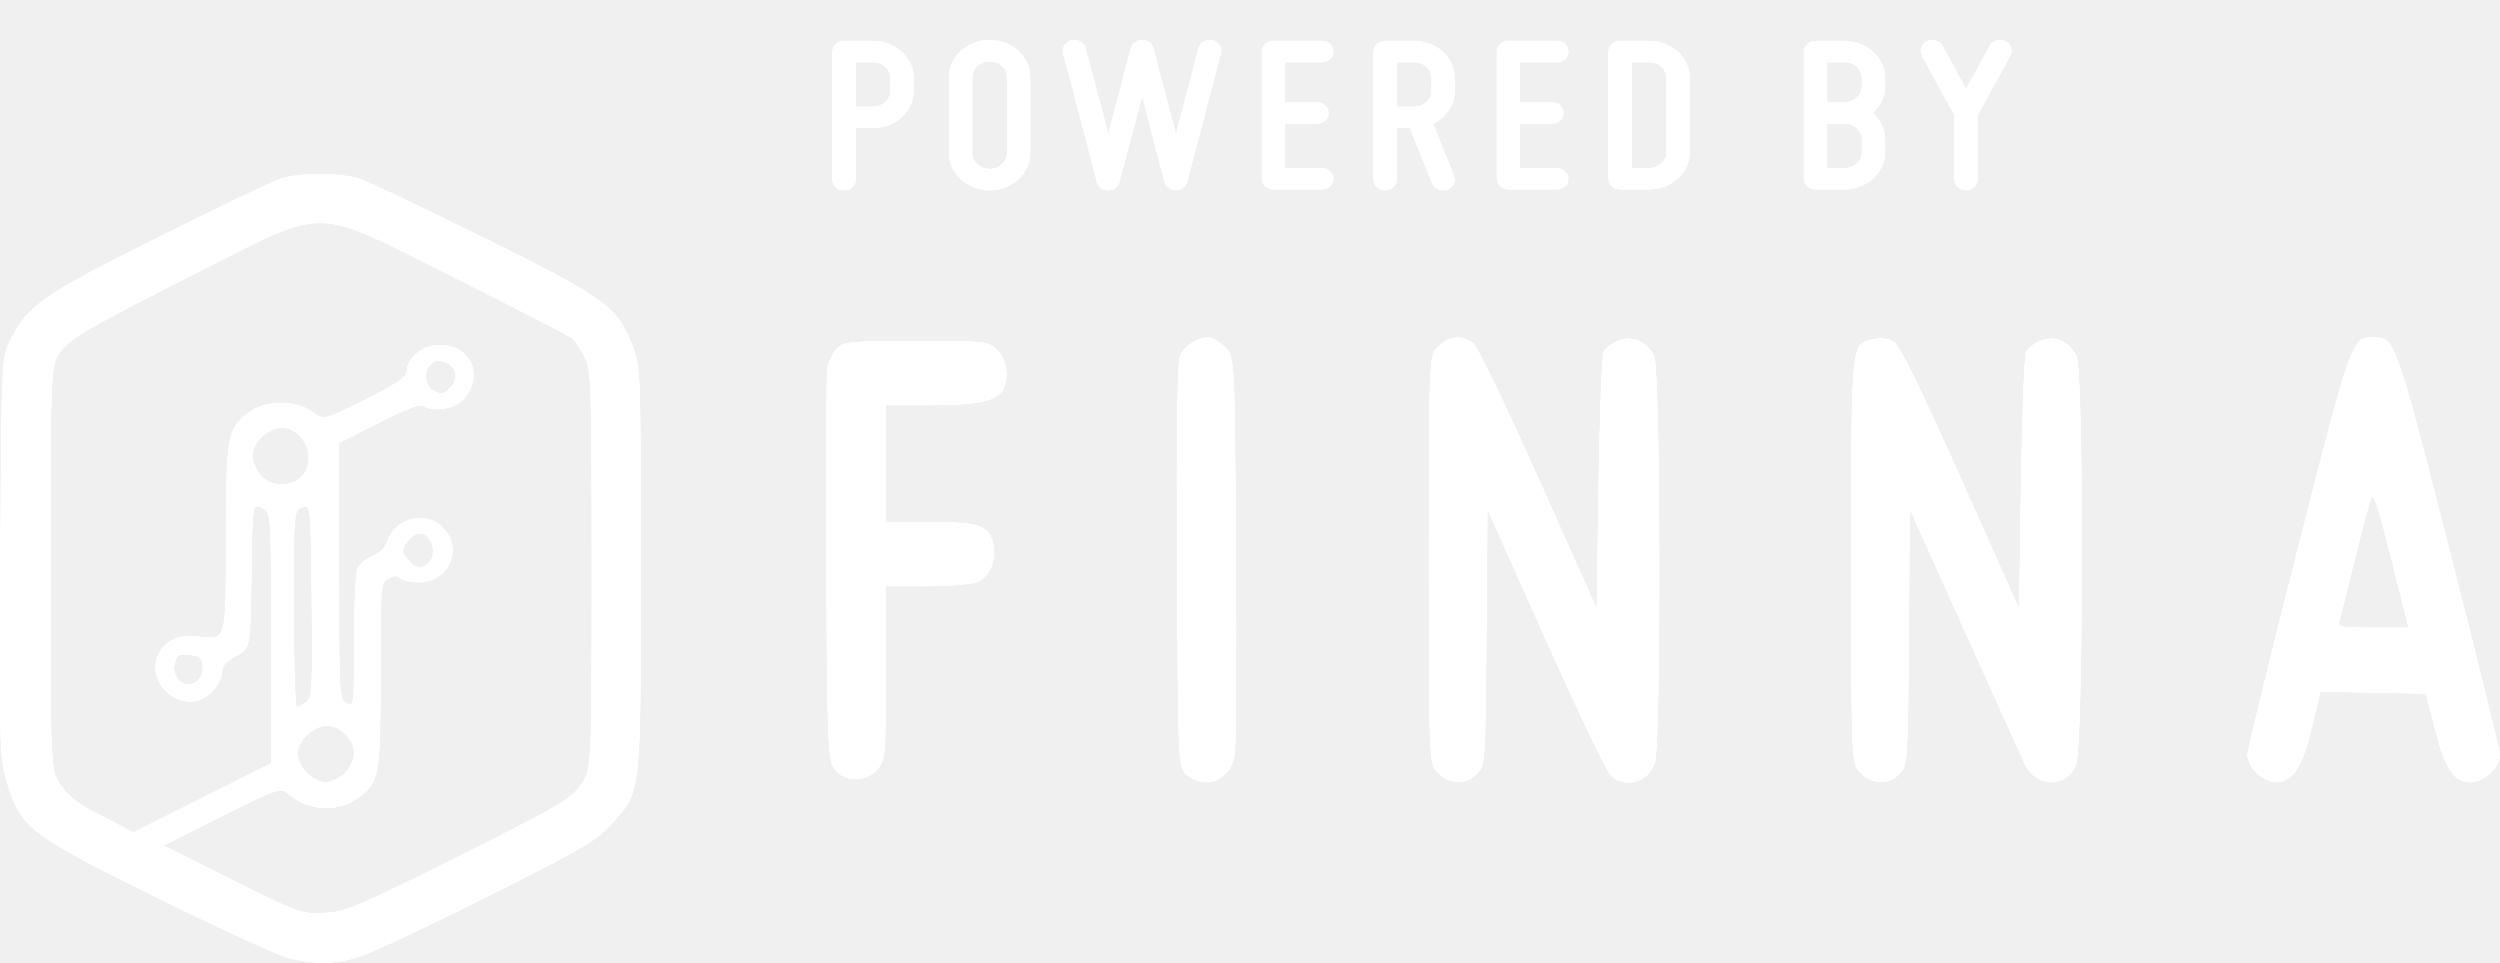
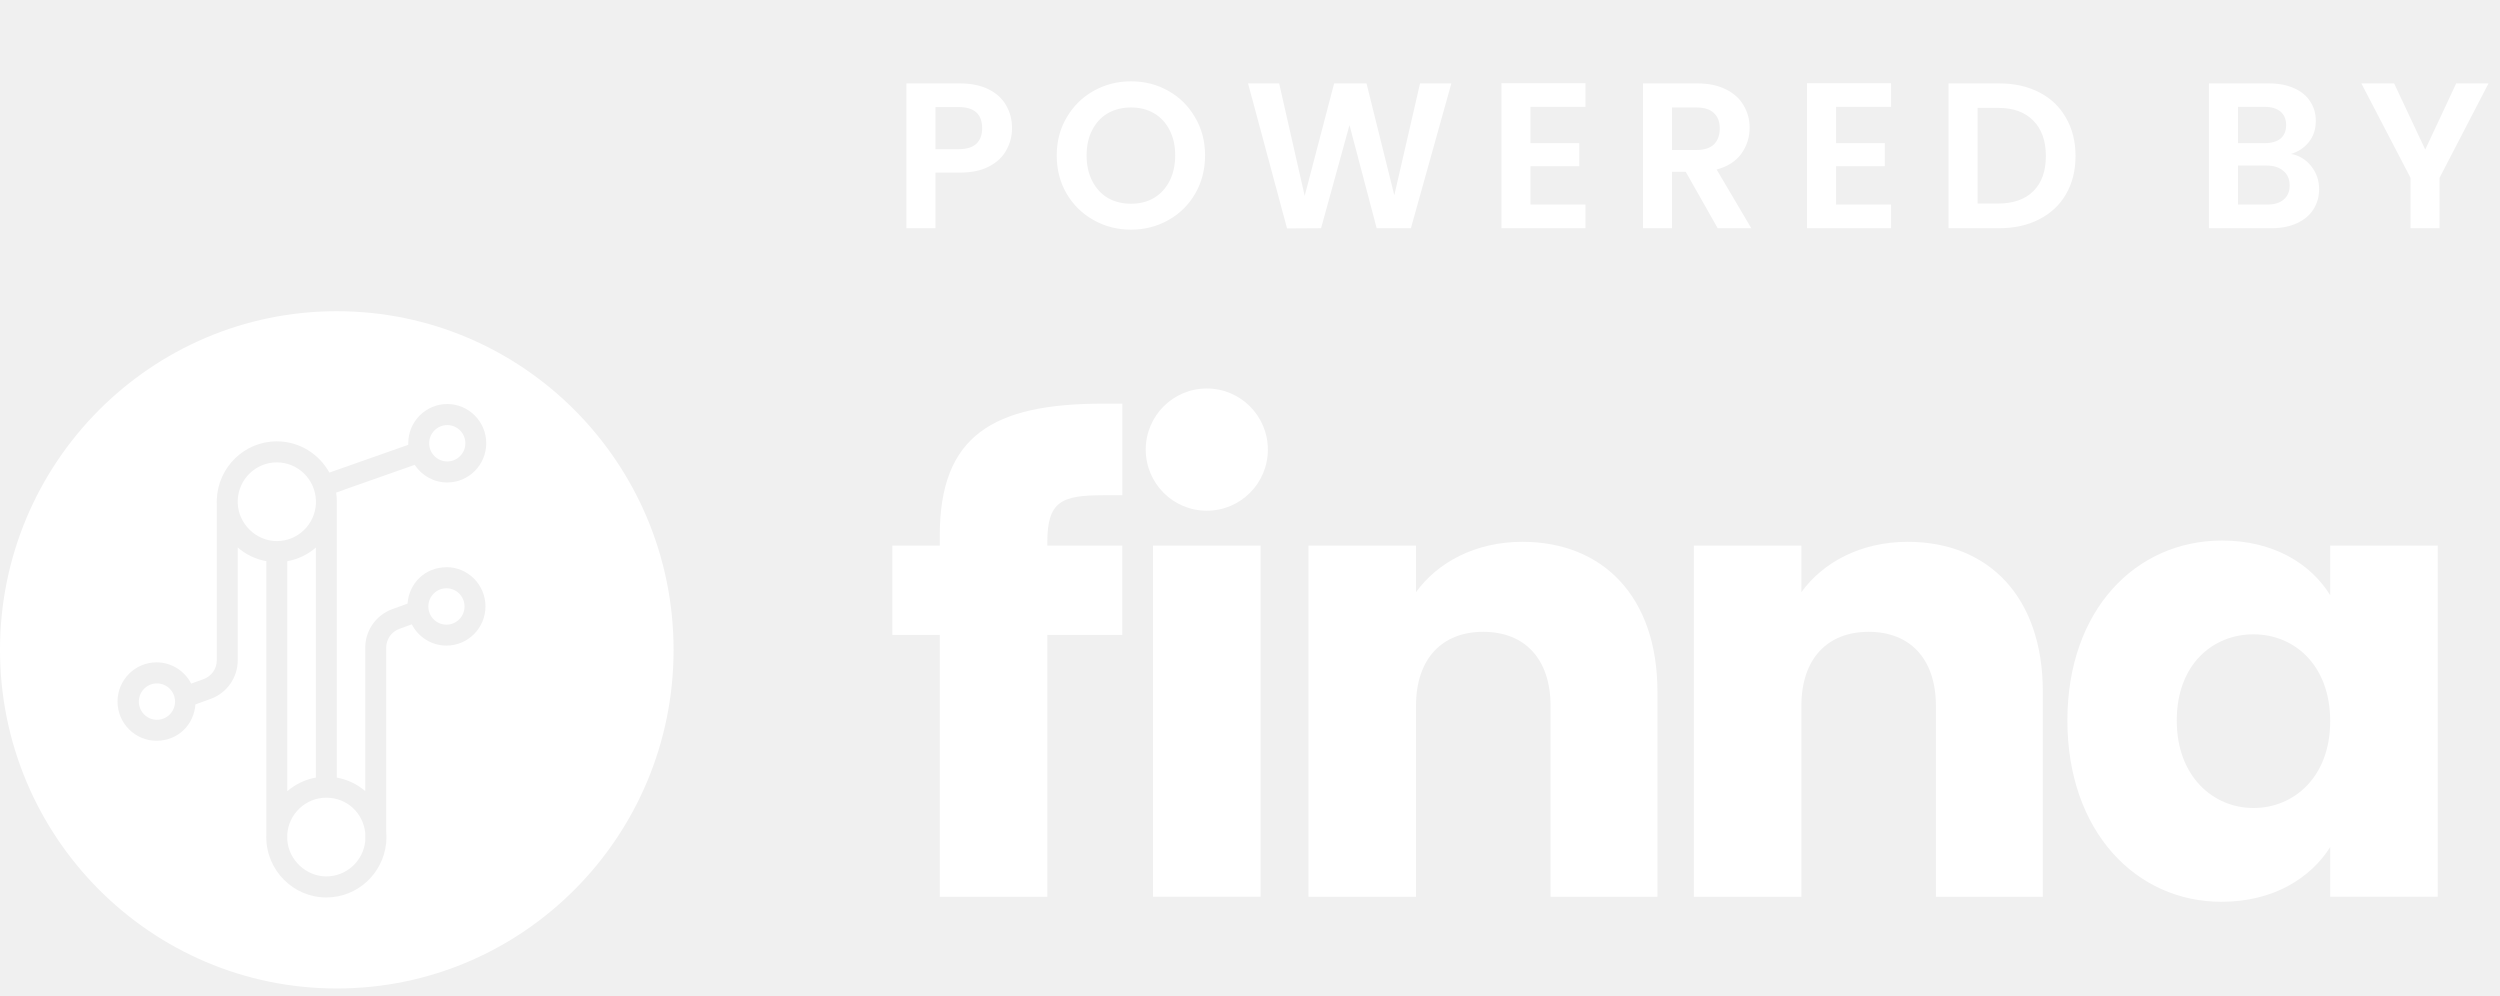
- <svg xmlns="http://www.w3.org/2000/svg" width="112.25mm" height="43.225mm" version="1.1" viewBox="0 0 112.25 43.225" xml:space="preserve" id="svg2">
-   <defs id="defs2">
-     <filter style="color-interpolation-filters:sRGB;" id="filter3" x="0" y="0" width="1" height="1">
-       <feColorMatrix type="hueRotate" values="180" result="color1" id="feColorMatrix2" />
-       <feColorMatrix values="-1 0 0 0 1 0 -1 0 0 1 0 0 -1 0 1 -0.21 -0.72 -0.07 2 0 " result="color2" id="feColorMatrix3" />
-     </filter>
-   </defs>
-   <g transform="matrix(.26458 0 0 .26458 -21.708 50.808)" id="g2" style="filter:url(#filter3)">
-     <path d="m130.94-29.482c-1.76-0.448-11.745-5.033-22.188-10.188-21.745-10.735-23.173-11.831-25.527-19.581-1.232-4.056-1.28-5.715-1.106-38.134 0.182-33.893 0.182-33.893 1.688-36.924 2.929-5.894 5.424-7.63 25.04-17.429 10.039-5.015 19.406-9.5 20.814-9.967 3.231-1.071 10.156-1.055 13.467 0.031 1.393 0.457 10.885 4.97 21.093 10.028 20.692 10.254 22.709 11.722 25.181 18.329 1.349 3.605 1.379 4.436 1.379 37.788 0 38.598 0.102 37.703-4.93 43.299-2.573 2.862-4.911 4.229-21.221 12.413-10.081 5.058-19.894 9.661-21.805 10.227-4.068 1.206-7.447 1.236-11.884 0.107zm28.973-17.243c16.71-8.359 18.904-9.636 20.623-12.01 1.924-2.656 1.924-2.656 1.924-36.505 0-32.158-0.062-33.97-1.233-36.267-0.678-1.329-1.63-2.747-2.115-3.149-0.485-0.403-9.362-4.965-19.727-10.139-25.103-12.531-21.019-12.542-46.024 0.124-15.661 7.933-19.188 9.97-20.8 12.012-1.941 2.459-1.941 2.459-1.941 36.847 0 34.387 0 34.387 1.717 36.981 1.298 1.961 3.016 3.259 7.04 5.318l5.323 2.724 23.36-11.697v-21.334c0-21.334 0-21.334-1.586-22.057-1.586-0.723-1.586-0.723-1.76 11.577-0.174 12.299-0.174 12.299-2.572 13.58-1.56 0.833-2.399 1.734-2.4 2.578-2e-3 1.812-1.746 4.107-3.679 4.842-3.938 1.497-8.42-2.378-7.515-6.498 0.653-2.971 3.272-4.628 6.708-4.245 5.311 0.593 5.124 1.199 5.124-16.602 0-17.422 0.262-18.804 4.079-21.527 2.789-1.99 7.869-1.978 10.576 0.024 1.962 1.451 1.962 1.451 9.014-2.085 5.51-2.763 7.051-3.821 7.051-4.84 0-2.21 2.818-4.448 5.571-4.425 5.429 0.045 7.627 5.395 3.87 9.42-1.381 1.479-5.054 1.97-6.739 0.902-0.511-0.324-3.331 0.77-7.52 2.92l-6.702 3.438v21.708c0 21.053 0.039 21.728 1.28 22.393 1.258 0.673 1.28 0.487 1.28-10.58 0-6.196 0.277-11.782 0.616-12.415s1.481-1.509 2.539-1.947c1.058-0.438 2.11-1.414 2.338-2.168 1.298-4.292 6.507-5.75 9.577-2.68 3.52 3.52 1.013 9.309-4.032 9.309-1.354 0-2.776-0.315-3.16-0.699-0.506-0.506-1.073-0.499-2.048 0.022-1.315 0.704-1.349 1.11-1.349 16.411 0 16.952-0.18 18.004-3.537 20.645-3.322 2.613-8.428 2.539-11.645-0.168-1.78-1.498-1.78-1.498-11.691 3.466l-9.911 4.964 10.552 5.291c12.693 6.365 12.832 6.414 17.289 6.125 3.048-0.198 6.12-1.522 22.236-9.583zm-19.344-14.124c0.901-0.901 1.571-2.316 1.571-3.319 0-2.35-2.316-4.71-4.621-4.71-2.314 0-4.979 2.569-4.979 4.8 0 0.912 0.707 2.365 1.571 3.229s2.317 1.571 3.229 1.571 2.365-0.707 3.229-1.571zm-6.54-12.029c0.99-0.724 1.077-2.35 0.922-17.194-0.171-16.394-0.171-16.394-1.611-15.861-1.44 0.533-1.44 0.533-1.44 17.194 0 9.163 0.233 16.661 0.518 16.661 0.285 0 1.01-0.36 1.611-0.8zm-18.158-3.965c0.422-0.509 0.673-1.589 0.558-2.4-0.161-1.139-0.679-1.521-2.267-1.674-1.753-0.169-2.119 0.045-2.471 1.448-0.724 2.886 2.358 4.822 4.18 2.626zm38.941-19.683c1.565-1.565 0.498-4.992-1.554-4.992-1.052 0-2.798 1.797-2.798 2.88s1.745 2.88 2.798 2.88c0.432 0 1.132-0.346 1.554-0.768zm-21.632-14.592c2.808-2.808 0.595-8.32-3.341-8.32-2.265 0-4.979 2.554-4.979 4.685 0 0.849 0.597 2.302 1.326 3.229 1.662 2.113 5.088 2.312 6.994 0.406zm25.234-15.086c1.491-1.491 1.231-3.399-0.575-4.222-1.209-0.551-1.811-0.529-2.56 0.092-1.321 1.096-1.24 3.64 0.141 4.444 1.518 0.884 1.829 0.851 2.994-0.314zm125.08 65.703c-1.511-1.223-1.511-1.223-1.688-35.347-0.122-23.62 0.039-34.644 0.523-35.814 0.68-1.641 2.952-3.136 4.768-3.136 0.492 0 1.702 0.695 2.69 1.544 1.796 1.544 1.796 1.544 1.987 34.4 0.105 18.071 0.017 33.808-0.196 34.972-0.779 4.256-4.884 5.972-8.085 3.381zm42.62-0.348c-1.571-1.571-1.571-1.571-1.571-36.189 0-34.618 0-34.618 1.571-36.189 1.766-1.766 3.915-2.011 5.837-0.666 0.763 0.535 5.343 9.97 11.182 23.04l9.89 22.135 0.32-21.28c0.176-11.704 0.557-21.758 0.846-22.342s1.409-1.427 2.488-1.874c2.358-0.977 4.793 0.078 6.088 2.635 1.075 2.123 1.177 65.96 0.111 69.019-1.149 3.295-4.944 4.397-7.443 2.162-0.689-0.616-5.689-11.046-11.111-23.178l-9.858-22.058-0.169 21.706c-0.165 21.248-0.198 21.737-1.552 23.178-1.836 1.954-4.617 1.913-6.629-0.099zm71.68 0c-1.571-1.571-1.571-1.571-1.571-36.018 0-37.854-0.114-36.743 3.867-37.617 1.276-0.28 2.444-0.1 3.396 0.523 0.997 0.653 4.543 7.882 11.334 23.102l9.884 22.151 0.32-21.285c0.176-11.707 0.557-21.763 0.846-22.347s1.409-1.427 2.488-1.874c2.358-0.977 4.793 0.078 6.088 2.635 1.254 2.478 1.163 66.399-0.099 69.418-1.666 3.986-6.844 3.79-8.753-0.332-0.567-1.224-5.175-11.433-10.24-22.687l-9.209-20.461-0.169 21.709c-0.165 21.251-0.198 21.74-1.552 23.181-1.836 1.954-4.617 1.913-6.629-0.099zm67.2 0c-0.864-0.864-1.568-2.232-1.565-3.04 3e-3 -0.808 3.853-16.57 8.556-35.027 9.079-35.636 9.167-35.882 12.878-35.882 3.61 0 3.724 0.318 12.815 35.84 4.73 18.48 8.605 34.261 8.612 35.069 0.018 2.061-2.729 4.611-4.967 4.611-2.835 0-4.324-2.212-6.033-8.96l-1.54-6.08-17.908-0.354-1.498 6.214c-1.632 6.77-3.239 9.18-6.122 9.18-0.912 0-2.365-0.707-3.229-1.571zm22.881-36.314c-2.1-8.394-3.058-11.297-3.43-10.4-0.284 0.685-1.542 5.421-2.797 10.525-1.255 5.104-2.432 9.784-2.616 10.4-0.302 1.011 0.252 1.12 5.712 1.12h6.046zm-264.28 35.514c-1.041-1.589-1.15-4.366-1.324-33.76-0.104-17.616-0.016-32.981 0.196-34.145 0.212-1.164 0.945-2.676 1.629-3.36 1.145-1.145 2.214-1.244 13.433-1.244 12.088 0 12.202 0.013 13.76 1.571 1.662 1.662 2.076 4.609 0.944 6.724-1.021 1.909-4.233 2.585-12.269 2.585h-7.585v19.84h7.538c8.438 0 9.982 0.56 10.712 3.883 0.558 2.538-0.63 5.357-2.643 6.274-0.873 0.398-4.741 0.723-8.597 0.723h-7.01v14.634c0 13.835-0.072 14.726-1.326 16.32-1.908 2.425-5.855 2.402-7.459-0.045z" id="path1" />
-     <path d="m223.32-183.28v21.729c0 1.019 0.862 1.811 1.969 1.811 1.067 0 1.969-0.792 1.969-1.811v-8.752h2.954c3.815 0 6.892-2.829 6.892-6.338v-2.113c0-3.508-3.077-6.338-6.892-6.338h-4.923c-1.108 0-1.969 0.83-1.969 1.811zm9.846 4.527v2.113c0 1.509-1.313 2.716-2.954 2.716h-2.954v-7.545h2.954c1.641 0 2.954 1.207 2.954 2.716zm16.822 19.013c3.815 0 6.892-2.829 6.892-6.338v-12.826c0-3.508-3.077-6.338-6.892-6.338-3.815 0-6.892 2.829-6.892 6.338v12.826c0 3.508 3.077 6.338 6.892 6.338zm0-21.88c1.641 0 2.954 1.207 2.954 2.716v12.826c0 1.509-1.313 2.716-2.954 2.716-1.641 0-2.954-1.207-2.954-2.716v-12.826c0-1.509 1.313-2.716 2.954-2.716zm13.909-3.584c-1.026 0.264-1.682 1.245-1.436 2.188l5.743 21.88c0.205 0.83 1.026 1.396 1.928 1.396 0.903 0 1.682-0.566 1.887-1.396 0 0 2.133-8.111 3.856-14.562 1.682 6.451 3.815 14.562 3.815 14.562 0.205 0.83 1.026 1.396 1.928 1.396 0.903 0 1.682-0.566 1.887-1.396l5.743-21.88c0.287-0.943-0.369-1.924-1.436-2.188-1.067-0.226-2.133 0.377-2.379 1.358 0 0-2.133 8.111-3.815 14.562-1.723-6.451-3.856-14.562-3.856-14.562-0.205-0.83-0.985-1.396-1.887-1.396-0.902 0-1.723 0.566-1.928 1.396 0 0-2.133 8.111-3.815 14.562-1.723-6.451-3.856-14.562-3.856-14.562-0.246-0.981-1.313-1.584-2.379-1.358zm32.288 1.924v21.578c0 1.019 0.903 1.811 1.969 1.811h8.205c1.108 0 1.969-0.792 1.969-1.811 0-0.981-0.861-1.811-1.969-1.811h-6.236v-7.545h5.415c1.108 0 1.969-0.792 1.969-1.811 0-0.981-0.861-1.811-1.969-1.811h-5.415v-6.79h6.236c1.108 0 1.969-0.792 1.969-1.811 0-0.981-0.861-1.811-1.969-1.811h-8.205c-1.067 0-1.969 0.83-1.969 1.811zm32.739 6.639v-2.113c0-3.508-3.077-6.338-6.892-6.338h-4.923c-1.067 0-1.969 0.83-1.969 1.811v21.729c0 1.019 0.903 1.811 1.969 1.811 1.108 0 1.969-0.792 1.969-1.811v-8.752h2.215l3.815 9.393c0.41 0.943 1.518 1.396 2.543 1.056 1.026-0.34 1.559-1.396 1.149-2.339l-3.569-8.827c2.215-1.056 3.692-3.169 3.692-5.621zm-9.846-4.829h2.954c1.641 0 2.954 1.207 2.954 2.716v2.113c0 1.509-1.313 2.716-2.954 2.716h-2.954zm16.986-1.811v21.578c0 1.019 0.903 1.811 1.969 1.811h8.205c1.108 0 1.969-0.792 1.969-1.811 0-0.981-0.862-1.811-1.969-1.811h-6.236v-7.545h5.415c1.108 0 1.969-0.792 1.969-1.811 0-0.981-0.862-1.811-1.969-1.811h-5.415v-6.79h6.236c1.108 0 1.969-0.792 1.969-1.811 0-0.981-0.862-1.811-1.969-1.811h-8.205c-1.067 0-1.969 0.83-1.969 1.811zm20.924-1.811c-1.108 0-1.969 0.83-1.969 1.811v21.578c0 1.019 0.862 1.811 1.969 1.811h4.923c3.815 0 6.892-2.829 6.892-6.338v-12.524c0-3.508-3.077-6.338-6.892-6.338zm7.877 6.338v12.524c0 1.509-1.313 2.716-2.954 2.716h-2.954v-17.957h2.954c1.641 0 2.954 1.207 2.954 2.716zm37.09 1.358v-1.358c0-3.508-3.118-6.338-6.892-6.338h-4.923c-1.108 0-1.969 0.83-1.969 1.811v21.578c0 1.019 0.862 1.811 1.969 1.811h4.923c3.774 0 6.892-2.829 6.892-6.338v-2.113c0-1.773-0.82-3.357-2.092-4.527 1.272-1.132 2.092-2.754 2.092-4.527zm-3.938 9.054v2.113c0 1.509-1.313 2.716-2.954 2.716h-2.954v-7.545h2.954c1.641 0 2.954 1.207 2.954 2.716zm-5.907-6.338v-6.79h2.954c1.641 0 2.954 1.207 2.954 2.716v1.358c0 1.509-1.313 2.716-2.954 2.716zm23.591 14.939c1.067 0 1.969-0.792 1.969-1.811v-10.902l5.538-10.148c0.492-0.905 0.082-1.999-0.902-2.452-0.944-0.453-2.133-0.075-2.626 0.83 0 0-2.297 4.187-3.979 7.319-1.682-3.131-3.979-7.319-3.979-7.319-0.492-0.905-1.682-1.283-2.626-0.83-0.985 0.453-1.395 1.547-0.903 2.452l5.538 10.148v10.902c0 1.019 0.862 1.811 1.969 1.811z" stroke-width="2.186" style="font-variant-ligatures:none" aria-label="POWERED BY" id="path2" />
-   </g>
+ <svg xmlns="http://www.w3.org/2000/svg" width="241" height="96" viewBox="0 0 241 96" fill="none">
+   <path d="M116.335 49.233C119.586 49.233 122.222 46.596 122.222 43.342C122.222 40.088 119.586 37.45 116.335 37.45C113.085 37.45 110.449 40.088 110.449 43.342C110.449 46.596 113.085 49.233 116.335 49.233Z" fill="white" />
+   <path d="M32.467 30C50.397 30 64.932 44.617 64.933 62.645C64.933 80.672 50.397 95.29 32.467 95.29C14.537 95.29 0 80.673 0 62.645C0 44.617 14.537 30 32.467 30ZM43.114 38.947C41.042 38.947 39.355 40.643 39.355 42.728C39.355 42.779 39.355 42.829 39.357 42.88L31.75 45.558C30.762 43.763 28.861 42.546 26.682 42.546C23.55 42.546 20.995 45.06 20.898 48.19V48.227C20.898 48.276 20.892 48.322 20.892 48.367C20.892 48.42 20.896 48.471 20.898 48.523V63.655C20.898 64.463 20.391 65.188 19.637 65.462L18.43 65.9C17.805 64.686 16.543 63.851 15.089 63.851C13.015 63.851 11.33 65.547 11.33 67.63C11.33 69.713 13.017 71.411 15.089 71.411C17.161 71.411 18.697 69.862 18.839 67.906L20.321 67.367C21.872 66.804 22.917 65.313 22.917 63.653V52.779C23.689 53.446 24.636 53.912 25.677 54.098V80.39C25.672 80.488 25.669 80.59 25.669 80.69C25.669 83.899 28.268 86.515 31.462 86.515C34.445 86.514 36.908 84.233 37.218 81.315H37.23V81.192C37.245 81.027 37.254 80.859 37.254 80.69C37.254 80.522 37.245 80.353 37.23 80.188V62.431C37.231 61.623 37.738 60.898 38.492 60.624L39.698 60.187C40.323 61.401 41.585 62.236 43.039 62.236C45.113 62.236 46.799 60.54 46.799 58.454C46.799 56.368 45.111 54.673 43.039 54.673L43.037 54.683C40.965 54.683 39.429 56.232 39.287 58.188L37.805 58.727C36.255 59.289 35.209 60.781 35.209 62.44V76.261C34.442 75.604 33.5 75.143 32.467 74.96V48.572C32.467 48.505 32.471 48.437 32.471 48.37C32.471 48.072 32.447 47.776 32.404 47.487L33.151 47.225V47.215L39.977 44.812C40.651 45.834 41.804 46.51 43.114 46.51C45.188 46.51 46.873 44.814 46.873 42.728C46.873 40.643 45.186 38.947 43.114 38.947ZM31.457 76.898C33.461 76.898 35.002 78.38 35.209 80.278V81.106C35.002 83.004 33.399 84.486 31.457 84.486C29.515 84.486 27.811 82.908 27.69 80.924V80.462C27.808 78.477 29.453 76.898 31.457 76.898ZM30.452 74.957C29.412 75.142 28.465 75.607 27.693 76.273V54.101C28.734 53.915 29.681 53.451 30.452 52.782V74.957ZM15.13 65.881C16.094 65.881 16.875 66.668 16.875 67.635C16.875 68.602 16.094 69.388 15.13 69.388C14.169 69.388 13.385 68.602 13.385 67.635C13.385 66.668 14.166 65.881 15.13 65.881ZM43.037 56.71C44.001 56.71 44.782 57.497 44.782 58.464C44.782 59.431 44.001 60.218 43.037 60.218C42.073 60.218 41.292 59.431 41.292 58.464C41.292 57.497 42.073 56.71 43.037 56.71ZM26.684 44.573C28.729 44.573 30.397 46.217 30.455 48.259V48.565C30.352 50.566 28.702 52.161 26.686 52.161H26.684C24.701 52.161 22.971 50.513 22.915 48.469V48.264C22.971 46.219 24.638 44.573 26.684 44.573ZM43.116 40.977C44.078 40.977 44.861 41.764 44.861 42.73C44.861 43.697 44.08 44.484 43.116 44.484C42.152 44.484 41.371 43.697 41.371 42.73C41.371 41.764 42.153 40.978 43.116 40.977Z" fill="white" />
+   <path d="M199.296 69.46C199.296 58.782 205.903 52.108 214.207 52.108C219.238 52.108 222.814 54.413 224.634 57.386V52.594H235V86.447H224.634V81.655C222.754 84.628 219.178 86.933 214.147 86.933C205.903 86.933 199.296 80.137 199.296 69.46ZM224.631 69.52C224.631 64.12 221.175 61.149 217.236 61.149C213.296 61.149 209.84 64.062 209.84 69.46C209.84 74.859 213.356 77.892 217.236 77.892C221.115 77.892 224.631 74.919 224.631 69.52Z" fill="white" />
+   <path d="M186.623 86.449V68.067C186.623 63.456 184.077 60.908 180.138 60.908C176.199 60.908 173.653 63.456 173.653 68.067V86.449H163.287V52.596H173.653V57.085C175.713 54.235 179.35 52.231 183.897 52.231C191.716 52.231 196.929 57.569 196.929 66.67V86.449H186.625H186.623Z" fill="white" />
+   <path d="M149.474 86.449V68.067C149.474 63.456 146.928 60.908 142.987 60.908C139.045 60.908 136.502 63.456 136.502 68.067V86.449H126.136V52.596H136.502V57.085C138.564 54.235 142.201 52.231 146.746 52.231C154.564 52.231 159.777 57.569 159.777 66.67V86.449H149.474Z" fill="white" />
+   <path d="M111.152 86.449V52.594H121.519V86.447H111.152V86.449Z" fill="white" />
+   <path d="M106.353 47.739H108.192V38.911H106.348C95.706 38.911 90.594 41.999 90.594 51.625V52.594H86.024V61.209H90.594V86.452H100.96V61.209H108.187V52.594H100.96V52.291C100.96 48.331 102.318 47.742 106.353 47.742V47.739Z" fill="white" />
+   <path d="M97.56 12.36C97.56 13.107 97.38 13.807 97.02 14.46C96.673 15.113 96.12 15.64 95.36 16.04C94.613 16.44 93.667 16.64 92.52 16.64H90.18V22H87.38V8.04H92.52C93.6 8.04 94.52 8.227 95.28 8.6C96.04 8.973 96.607 9.487 96.98 10.14C97.367 10.793 97.56 11.533 97.56 12.36ZM92.4 14.38C93.173 14.38 93.747 14.207 94.12 13.86C94.493 13.5 94.68 13 94.68 12.36C94.68 11 93.92 10.32 92.4 10.32H90.18V14.38H92.4ZM109.028 22.14C107.721 22.14 106.521 21.833 105.428 21.22C104.335 20.607 103.468 19.76 102.828 18.68C102.188 17.587 101.868 16.353 101.868 14.98C101.868 13.62 102.188 12.4 102.828 11.32C103.468 10.227 104.335 9.373 105.428 8.76C106.521 8.147 107.721 7.84 109.028 7.84C110.348 7.84 111.548 8.147 112.628 8.76C113.721 9.373 114.581 10.227 115.208 11.32C115.848 12.4 116.168 13.62 116.168 14.98C116.168 16.353 115.848 17.587 115.208 18.68C114.581 19.76 113.721 20.607 112.628 21.22C111.535 21.833 110.335 22.14 109.028 22.14ZM109.028 19.64C109.868 19.64 110.608 19.453 111.248 19.08C111.888 18.693 112.388 18.147 112.748 17.44C113.108 16.733 113.288 15.913 113.288 14.98C113.288 14.047 113.108 13.233 112.748 12.54C112.388 11.833 111.888 11.293 111.248 10.92C110.608 10.547 109.868 10.36 109.028 10.36C108.188 10.36 107.441 10.547 106.788 10.92C106.148 11.293 105.648 11.833 105.288 12.54C104.928 13.233 104.748 14.047 104.748 14.98C104.748 15.913 104.928 16.733 105.288 17.44C105.648 18.147 106.148 18.693 106.788 19.08C107.441 19.453 108.188 19.64 109.028 19.64ZM139.911 8.04L136.011 22H132.711L130.091 12.06L127.351 22L124.071 22.02L120.311 8.04H123.311L125.771 18.88L128.611 8.04H131.731L134.411 18.82L136.891 8.04H139.911ZM147.539 10.3V13.8H152.239V16.02H147.539V19.72H152.839V22H144.739V8.02H152.839V10.3H147.539ZM165.584 22L162.504 16.56H161.184V22H158.384V8.04H163.624C164.704 8.04 165.624 8.233 166.384 8.62C167.144 8.993 167.711 9.507 168.084 10.16C168.471 10.8 168.664 11.52 168.664 12.32C168.664 13.24 168.397 14.073 167.864 14.82C167.331 15.553 166.537 16.06 165.484 16.34L168.824 22H165.584ZM161.184 14.46H163.524C164.284 14.46 164.851 14.28 165.224 13.92C165.597 13.547 165.784 13.033 165.784 12.38C165.784 11.74 165.597 11.247 165.224 10.9C164.851 10.54 164.284 10.36 163.524 10.36H161.184V14.46ZM176.996 10.3V13.8H181.696V16.02H176.996V19.72H182.296V22H174.196V8.02H182.296V10.3H176.996ZM192.721 8.04C194.188 8.04 195.474 8.327 196.581 8.9C197.701 9.473 198.561 10.293 199.161 11.36C199.774 12.413 200.081 13.64 200.081 15.04C200.081 16.44 199.774 17.667 199.161 18.72C198.561 19.76 197.701 20.567 196.581 21.14C195.474 21.713 194.188 22 192.721 22H187.841V8.04H192.721ZM192.621 19.62C194.088 19.62 195.221 19.22 196.021 18.42C196.821 17.62 197.221 16.493 197.221 15.04C197.221 13.587 196.821 12.453 196.021 11.64C195.221 10.813 194.088 10.4 192.621 10.4H190.641V19.62H192.621ZM220.863 14.84C221.649 14.987 222.296 15.38 222.803 16.02C223.309 16.66 223.563 17.393 223.563 18.22C223.563 18.967 223.376 19.627 223.003 20.2C222.643 20.76 222.116 21.2 221.423 21.52C220.729 21.84 219.909 22 218.963 22H212.943V8.04H218.703C219.649 8.04 220.463 8.193 221.143 8.5C221.836 8.807 222.356 9.233 222.703 9.78C223.063 10.327 223.243 10.947 223.243 11.64C223.243 12.453 223.023 13.133 222.582 13.68C222.156 14.227 221.583 14.613 220.863 14.84ZM215.743 13.8H218.303C218.969 13.8 219.483 13.653 219.843 13.36C220.203 13.053 220.383 12.62 220.383 12.06C220.383 11.5 220.203 11.067 219.843 10.76C219.483 10.453 218.969 10.3 218.303 10.3H215.743V13.8ZM218.563 19.72C219.243 19.72 219.769 19.56 220.143 19.24C220.529 18.92 220.723 18.467 220.723 17.88C220.723 17.28 220.523 16.813 220.123 16.48C219.723 16.133 219.183 15.96 218.503 15.96H215.743V19.72H218.563ZM239.894 8.04L235.174 17.14V22H232.374V17.14L227.634 8.04H230.794L233.794 14.42L236.774 8.04H239.894Z" fill="white" />
</svg>
